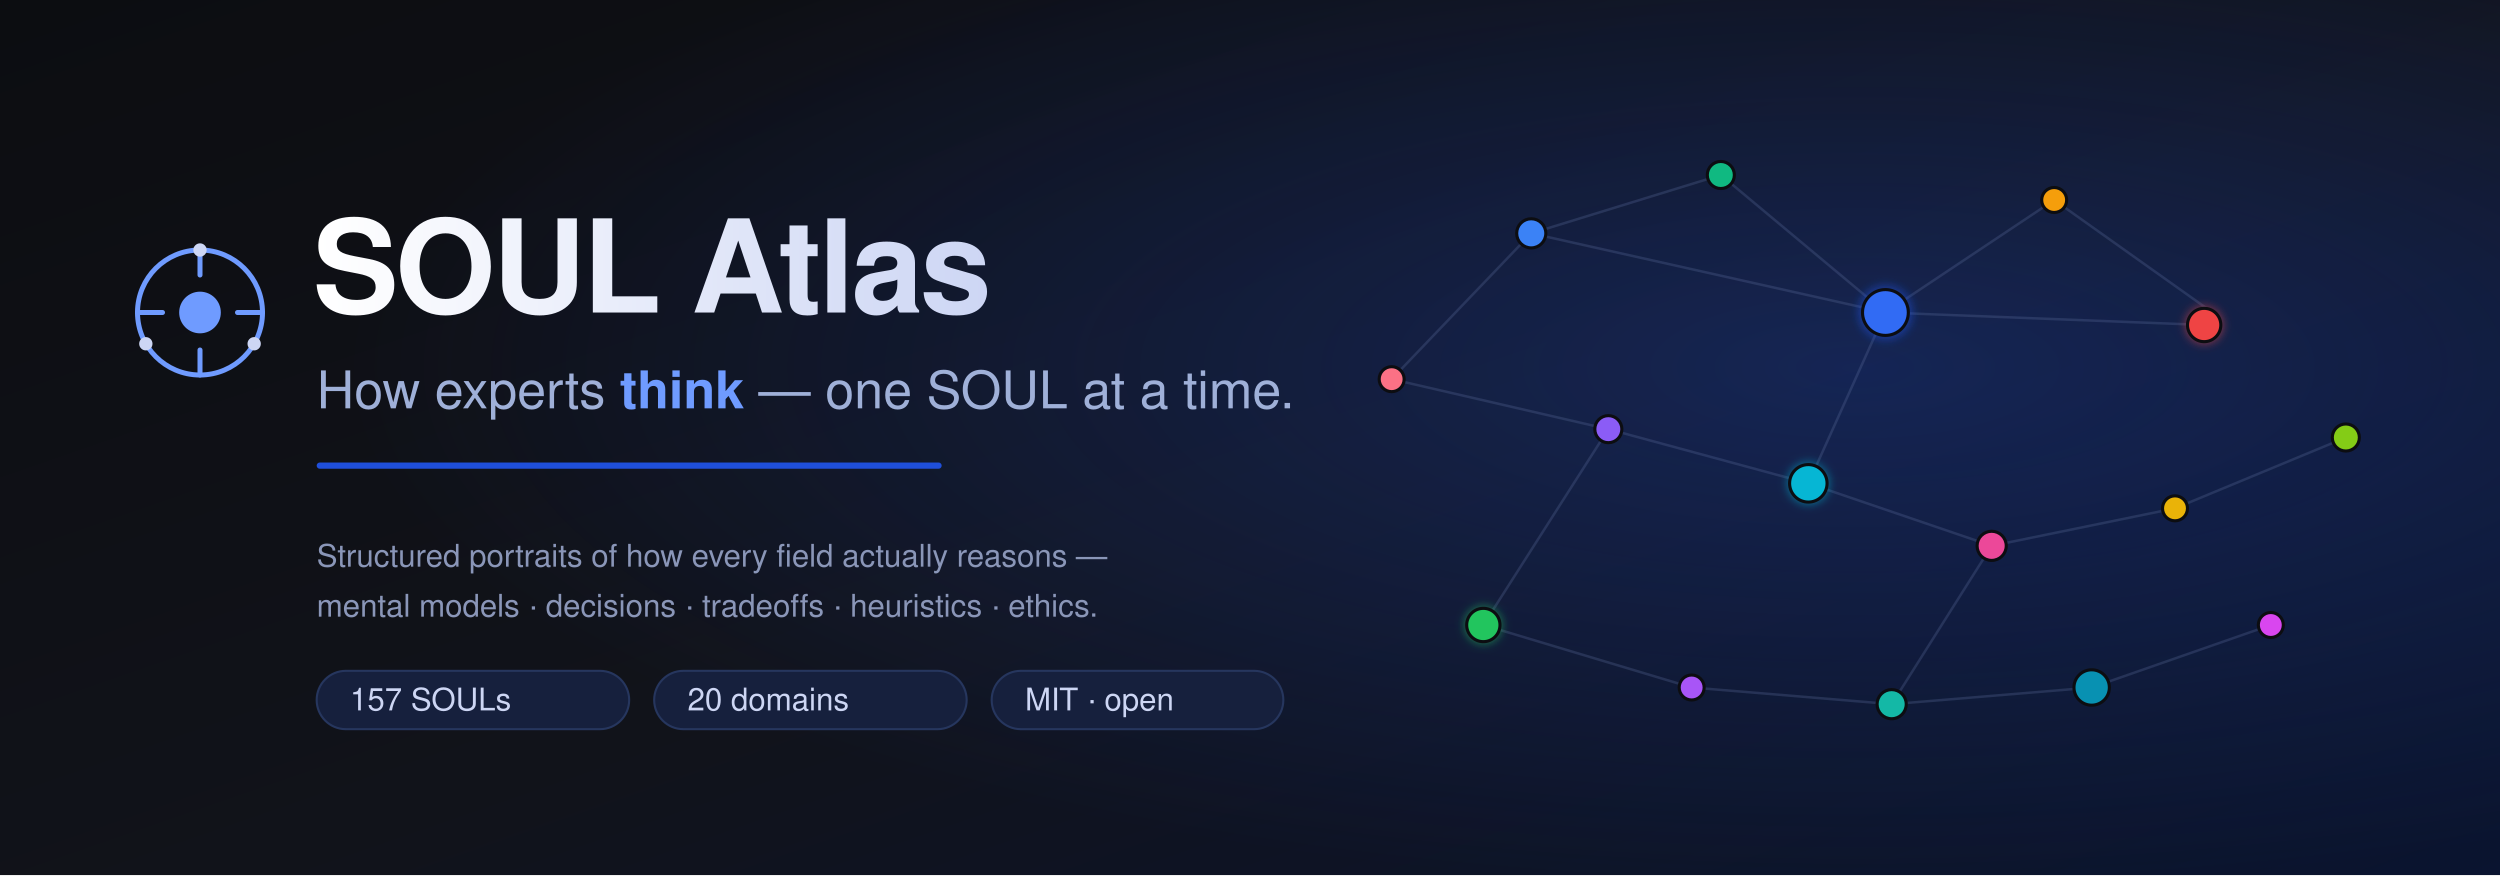
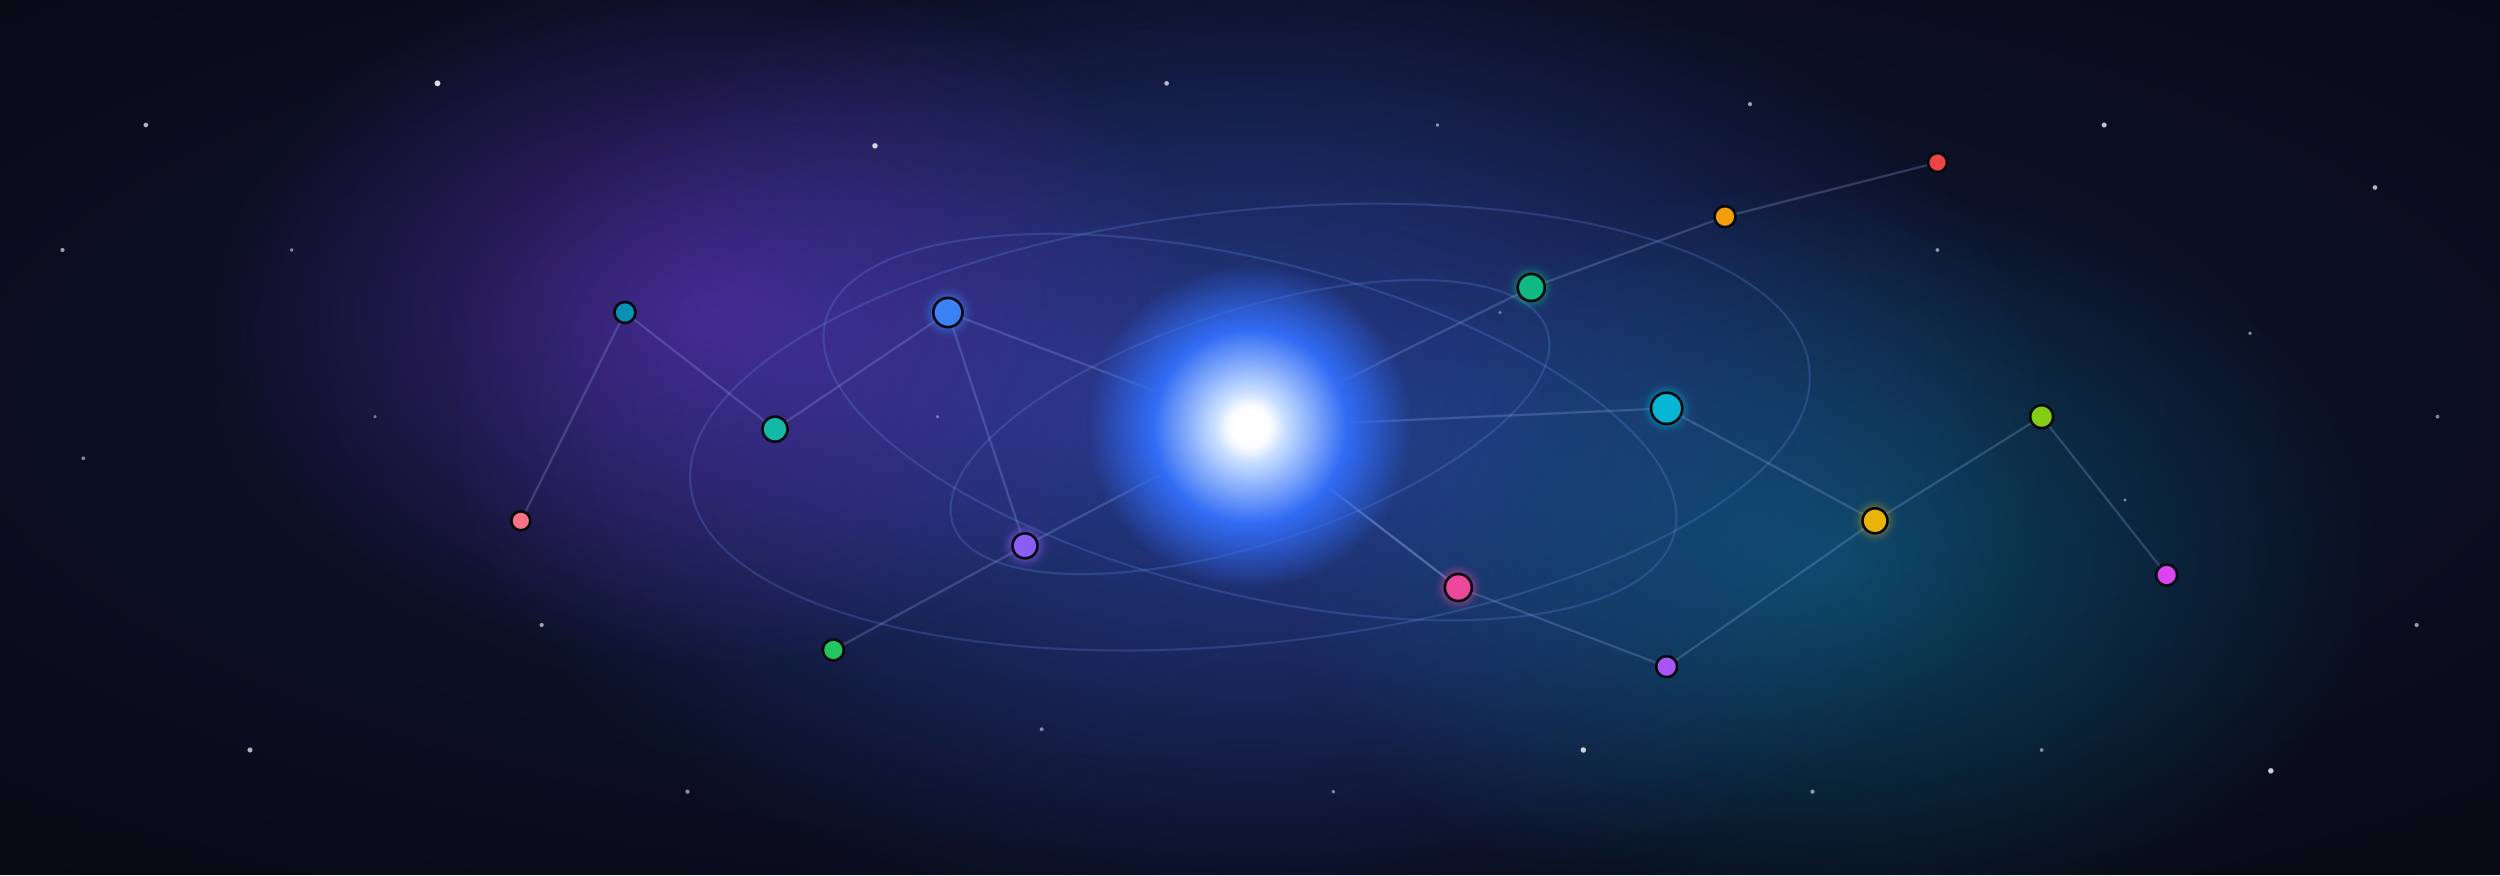
- <svg xmlns="http://www.w3.org/2000/svg" viewBox="0 0 1200 420" width="1200" height="420" role="img" aria-label="SOUL Atlas — How experts think, one SOUL at a time.">
+ <svg xmlns="http://www.w3.org/2000/svg" viewBox="0 0 1200 420" width="1200" height="420" role="img" aria-label="SOUL Atlas — a universe of souls: a luminous constellation of connected minds.">
  <defs>
-     <linearGradient id="bg" x1="0" y1="0" x2="1" y2="1">
-       <stop offset="0" stop-color="#0c0d11" />
-       <stop offset="0.55" stop-color="#11131a" />
-       <stop offset="1" stop-color="#0a1430" />
-     </linearGradient>
-     <radialGradient id="glow" cx="0.74" cy="0.42" r="0.6">
-       <stop offset="0" stop-color="#1f4fda" stop-opacity="0.30" />
-       <stop offset="1" stop-color="#1f4fda" stop-opacity="0" />
+     <radialGradient id="space" cx="0.5" cy="0.46" r="0.85">
+       <stop offset="0" stop-color="#101a3a" />
+       <stop offset="0.45" stop-color="#0b1026" />
+       <stop offset="1" stop-color="#06070d" />
    </radialGradient>
-     <linearGradient id="ink" x1="0" y1="0" x2="1" y2="0">
+     <radialGradient id="core" cx="0.5" cy="0.5" r="0.5">
      <stop offset="0" stop-color="#ffffff" />
-       <stop offset="1" stop-color="#cdd6f4" />
-     </linearGradient>
-     <filter id="soft" x="-30%" y="-30%" width="160%" height="160%">
-       <feGaussianBlur stdDeviation="2.2" />
+       <stop offset="0.25" stop-color="#bcd6ff" />
+       <stop offset="0.6" stop-color="#316bf4" />
+       <stop offset="1" stop-color="#316bf4" stop-opacity="0" />
+     </radialGradient>
+     <radialGradient id="neb1" cx="0.5" cy="0.5" r="0.5">
+       <stop offset="0" stop-color="#3b5bdb" stop-opacity="0.55" />
+       <stop offset="1" stop-color="#3b5bdb" stop-opacity="0" />
+     </radialGradient>
+     <radialGradient id="neb2" cx="0.5" cy="0.5" r="0.5">
+       <stop offset="0" stop-color="#7c3aed" stop-opacity="0.45" />
+       <stop offset="1" stop-color="#7c3aed" stop-opacity="0" />
+     </radialGradient>
+     <radialGradient id="neb3" cx="0.5" cy="0.5" r="0.5">
+       <stop offset="0" stop-color="#0891b2" stop-opacity="0.40" />
+       <stop offset="1" stop-color="#0891b2" stop-opacity="0" />
+     </radialGradient>
+     <filter id="blur" x="-50%" y="-50%" width="200%" height="200%">
+       <feGaussianBlur stdDeviation="3" />
+     </filter>
+     <filter id="soft" x="-80%" y="-80%" width="260%" height="260%">
+       <feGaussianBlur stdDeviation="2" />
    </filter>
  </defs>
-   <rect width="1200" height="420" fill="url(#bg)" />
-   <rect width="1200" height="420" fill="url(#glow)" />
-   <g stroke="#5b6b9a" stroke-opacity="0.30" stroke-width="1.2">
-     <line x1="905" y1="150" x2="735" y2="112" />
-     <line x1="905" y1="150" x2="826" y2="84" />
-     <line x1="905" y1="150" x2="986" y2="96" />
-     <line x1="905" y1="150" x2="868" y2="232" />
-     <line x1="905" y1="150" x2="1058" y2="156" />
-     <line x1="826" y1="84" x2="735" y2="112" />
-     <line x1="986" y1="96" x2="1062" y2="150" />
-     <line x1="868" y1="232" x2="772" y2="206" />
-     <line x1="868" y1="232" x2="956" y2="262" />
-     <line x1="956" y1="262" x2="1044" y2="244" />
-     <line x1="956" y1="262" x2="908" y2="338" />
-     <line x1="908" y1="338" x2="812" y2="330" />
-     <line x1="908" y1="338" x2="1004" y2="330" />
-     <line x1="1004" y1="330" x2="1090" y2="300" />
-     <line x1="1044" y1="244" x2="1126" y2="210" />
-     <line x1="772" y1="206" x2="712" y2="300" />
-     <line x1="712" y1="300" x2="812" y2="330" />
-     <line x1="668" y1="182" x2="772" y2="206" />
-     <line x1="668" y1="182" x2="735" y2="112" />
+   <rect width="1200" height="420" fill="url(#space)" />
+   <ellipse cx="600" cy="205" rx="380" ry="240" fill="url(#neb1)" />
+   <ellipse cx="340" cy="150" rx="240" ry="170" fill="url(#neb2)" />
+   <ellipse cx="880" cy="270" rx="260" ry="180" fill="url(#neb3)" />
+   <g fill="#ffffff">
+     <circle cx="70" cy="60" r="1.1" opacity="0.7" />
+     <circle cx="140" cy="120" r="0.8" opacity="0.5" />
+     <circle cx="210" cy="40" r="1.4" opacity="0.85" />
+     <circle cx="260" cy="300" r="1" opacity="0.6" />
+     <circle cx="120" cy="360" r="1.2" opacity="0.7" />
+     <circle cx="40" cy="220" r="0.9" opacity="0.5" />
+     <circle cx="330" cy="380" r="1" opacity="0.55" />
+     <circle cx="420" cy="70" r="1.3" opacity="0.8" />
+     <circle cx="500" cy="350" r="0.9" opacity="0.5" />
+     <circle cx="560" cy="40" r="1.1" opacity="0.7" />
+     <circle cx="690" cy="60" r="0.8" opacity="0.5" />
+     <circle cx="760" cy="360" r="1.3" opacity="0.8" />
+     <circle cx="840" cy="50" r="1" opacity="0.6" />
+     <circle cx="930" cy="120" r="0.9" opacity="0.55" />
+     <circle cx="1010" cy="60" r="1.2" opacity="0.75" />
+     <circle cx="1080" cy="160" r="0.8" opacity="0.5" />
+     <circle cx="1140" cy="90" r="1.1" opacity="0.7" />
+     <circle cx="1160" cy="300" r="1" opacity="0.6" />
+     <circle cx="1090" cy="370" r="1.3" opacity="0.8" />
+     <circle cx="980" cy="360" r="0.9" opacity="0.5" />
+     <circle cx="870" cy="380" r="1" opacity="0.55" />
+     <circle cx="640" cy="380" r="0.8" opacity="0.5" />
+     <circle cx="30" cy="120" r="1" opacity="0.6" />
+     <circle cx="1170" cy="200" r="0.9" opacity="0.5" />
+     <circle cx="180" cy="200" r="0.7" opacity="0.45" />
+     <circle cx="450" cy="200" r="0.7" opacity="0.4" />
+     <circle cx="1020" cy="240" r="0.7" opacity="0.45" />
+     <circle cx="720" cy="150" r="0.7" opacity="0.4" />
  </g>
-   <g filter="url(#soft)" opacity="0.55">
-     <circle cx="905" cy="150" r="13" fill="#1f4fda" />
-     <circle cx="1058" cy="156" r="9" fill="#ef4444" />
-     <circle cx="868" cy="232" r="10" fill="#06b6d4" />
-     <circle cx="712" cy="300" r="9" fill="#22c55e" />
+   <g transform="translate(600 205)" fill="none" stroke="#6f9bff" stroke-opacity="0.22">
+     <ellipse rx="150" ry="56" transform="rotate(-18)" />
+     <ellipse rx="210" ry="80" transform="rotate(14)" />
+     <ellipse rx="270" ry="104" transform="rotate(-6)" />
  </g>
-   <g stroke="#0c0d11" stroke-width="1.5">
-     <circle cx="905" cy="150" r="11" fill="#316bf4" />
-     <circle cx="735" cy="112" r="7" fill="#3b82f6" />
-     <circle cx="826" cy="84" r="6.5" fill="#10b981" />
-     <circle cx="986" cy="96" r="6" fill="#f59e0b" />
-     <circle cx="1058" cy="156" r="8" fill="#ef4444" />
-     <circle cx="1062" cy="150" r="0" fill="none" />
-     <circle cx="772" cy="206" r="6.5" fill="#8b5cf6" />
-     <circle cx="868" cy="232" r="9" fill="#06b6d4" />
-     <circle cx="956" cy="262" r="7" fill="#ec4899" />
-     <circle cx="1044" cy="244" r="6" fill="#eab308" />
-     <circle cx="712" cy="300" r="8" fill="#22c55e" />
-     <circle cx="812" cy="330" r="6" fill="#a855f7" />
-     <circle cx="908" cy="338" r="7" fill="#14b8a6" />
-     <circle cx="1004" cy="330" r="8.5" fill="#0891b2" />
-     <circle cx="1090" cy="300" r="6" fill="#d946ef" />
-     <circle cx="1126" cy="210" r="6.5" fill="#84cc16" />
-     <circle cx="668" cy="182" r="6" fill="#fb7185" />
+   <g stroke="#8fa6dd" stroke-opacity="0.28" stroke-width="1.1">
+     <line x1="600" y1="205" x2="455" y2="150" />
+     <line x1="600" y1="205" x2="735" y2="138" />
+     <line x1="600" y1="205" x2="700" y2="282" />
+     <line x1="600" y1="205" x2="492" y2="262" />
+     <line x1="600" y1="205" x2="800" y2="196" />
+     <line x1="455" y1="150" x2="372" y2="206" />
+     <line x1="735" y1="138" x2="828" y2="104" />
+     <line x1="800" y1="196" x2="900" y2="250" />
+     <line x1="700" y1="282" x2="800" y2="320" />
+     <line x1="492" y1="262" x2="400" y2="312" />
+     <line x1="372" y1="206" x2="300" y2="150" />
+     <line x1="900" y1="250" x2="980" y2="200" />
+     <line x1="828" y1="104" x2="930" y2="78" />
+     <line x1="455" y1="150" x2="492" y2="262" />
+     <line x1="800" y1="320" x2="900" y2="250" />
+     <line x1="980" y1="200" x2="1040" y2="276" />
+     <line x1="300" y1="150" x2="250" y2="250" />
+     <line x1="700" y1="282" x2="600" y2="205" />
  </g>
-   <g transform="translate(96 150)">
-     <circle cx="0" cy="0" r="30" fill="none" stroke="#6f9bff" stroke-width="2.4" />
-     <circle cx="0" cy="0" r="10" fill="#6f9bff" />
-     <g stroke="#6f9bff" stroke-width="2.4" stroke-linecap="round">
-       <path d="M0 -30 V -18 M0 30 V 18 M-30 0 H -18 M30 0 H 18" />
-     </g>
-     <circle cx="0" cy="-30" r="3.2" fill="#cdd6f4" />
-     <circle cx="26" cy="15" r="3.2" fill="#cdd6f4" />
-     <circle cx="-26" cy="15" r="3.2" fill="#cdd6f4" />
+   <g filter="url(#soft)" opacity="0.6">
+     <circle cx="455" cy="150" r="9" fill="#3b82f6" />
+     <circle cx="735" cy="138" r="8" fill="#10b981" />
+     <circle cx="800" cy="196" r="9" fill="#06b6d4" />
+     <circle cx="700" cy="282" r="8" fill="#ec4899" />
+     <circle cx="492" cy="262" r="8" fill="#8b5cf6" />
+     <circle cx="900" cy="250" r="7" fill="#eab308" />
  </g>
-   <text x="150" y="150" font-family="'Segoe UI', Helvetica, Arial, sans-serif" font-size="62" font-weight="700" fill="url(#ink)" letter-spacing="-1.5">SOUL Atlas</text>
-   <text x="152" y="196" font-family="'Segoe UI', Helvetica, Arial, sans-serif" font-size="25" font-weight="500" fill="#9fb0d8">How experts <tspan fill="#6f9bff" font-weight="700">think</tspan> — one SOUL at a time.</text>
-   <rect x="152" y="222" width="300" height="3" rx="1.5" fill="#1f4fda" />
-   <g font-family="'Segoe UI', Helvetica, Arial, sans-serif" font-size="15" fill="#8a96b8">
-     <text x="152" y="272">Structured portraits of how every field actually reasons —</text>
-     <text x="152" y="296">mental models · decisions · tradeoffs · heuristics · ethics.</text>
-     <g transform="translate(152 322)">
-       <rect x="0" y="0" width="150" height="28" rx="14" fill="#16203d" stroke="#26365e" />
-       <text x="16" y="19" fill="#cdd6f4">157 SOULs</text>
-       <rect x="162" y="0" width="150" height="28" rx="14" fill="#16203d" stroke="#26365e" />
-       <text x="178" y="19" fill="#cdd6f4">20 domains</text>
-       <rect x="324" y="0" width="140" height="28" rx="14" fill="#16203d" stroke="#26365e" />
-       <text x="340" y="19" fill="#cdd6f4">MIT · open</text>
-     </g>
+   <g stroke="#06070d" stroke-width="1.3">
+     <circle cx="455" cy="150" r="7" fill="#3b82f6" />
+     <circle cx="735" cy="138" r="6.5" fill="#10b981" />
+     <circle cx="828" cy="104" r="5" fill="#f59e0b" />
+     <circle cx="930" cy="78" r="4.5" fill="#ef4444" />
+     <circle cx="800" cy="196" r="7.5" fill="#06b6d4" />
+     <circle cx="980" cy="200" r="5.5" fill="#84cc16" />
+     <circle cx="1040" cy="276" r="5" fill="#d946ef" />
+     <circle cx="700" cy="282" r="6.5" fill="#ec4899" />
+     <circle cx="800" cy="320" r="5" fill="#a855f7" />
+     <circle cx="492" cy="262" r="6" fill="#8b5cf6" />
+     <circle cx="400" cy="312" r="5" fill="#22c55e" />
+     <circle cx="372" cy="206" r="6" fill="#14b8a6" />
+     <circle cx="300" cy="150" r="5" fill="#0891b2" />
+     <circle cx="250" cy="250" r="4.5" fill="#fb7185" />
+     <circle cx="900" cy="250" r="6" fill="#eab308" />
  </g>
+   <circle cx="600" cy="205" r="78" fill="url(#core)" />
+   <circle cx="600" cy="205" r="13" fill="#ffffff" filter="url(#blur)" />
+   <circle cx="600" cy="205" r="7" fill="#ffffff" />
</svg>
